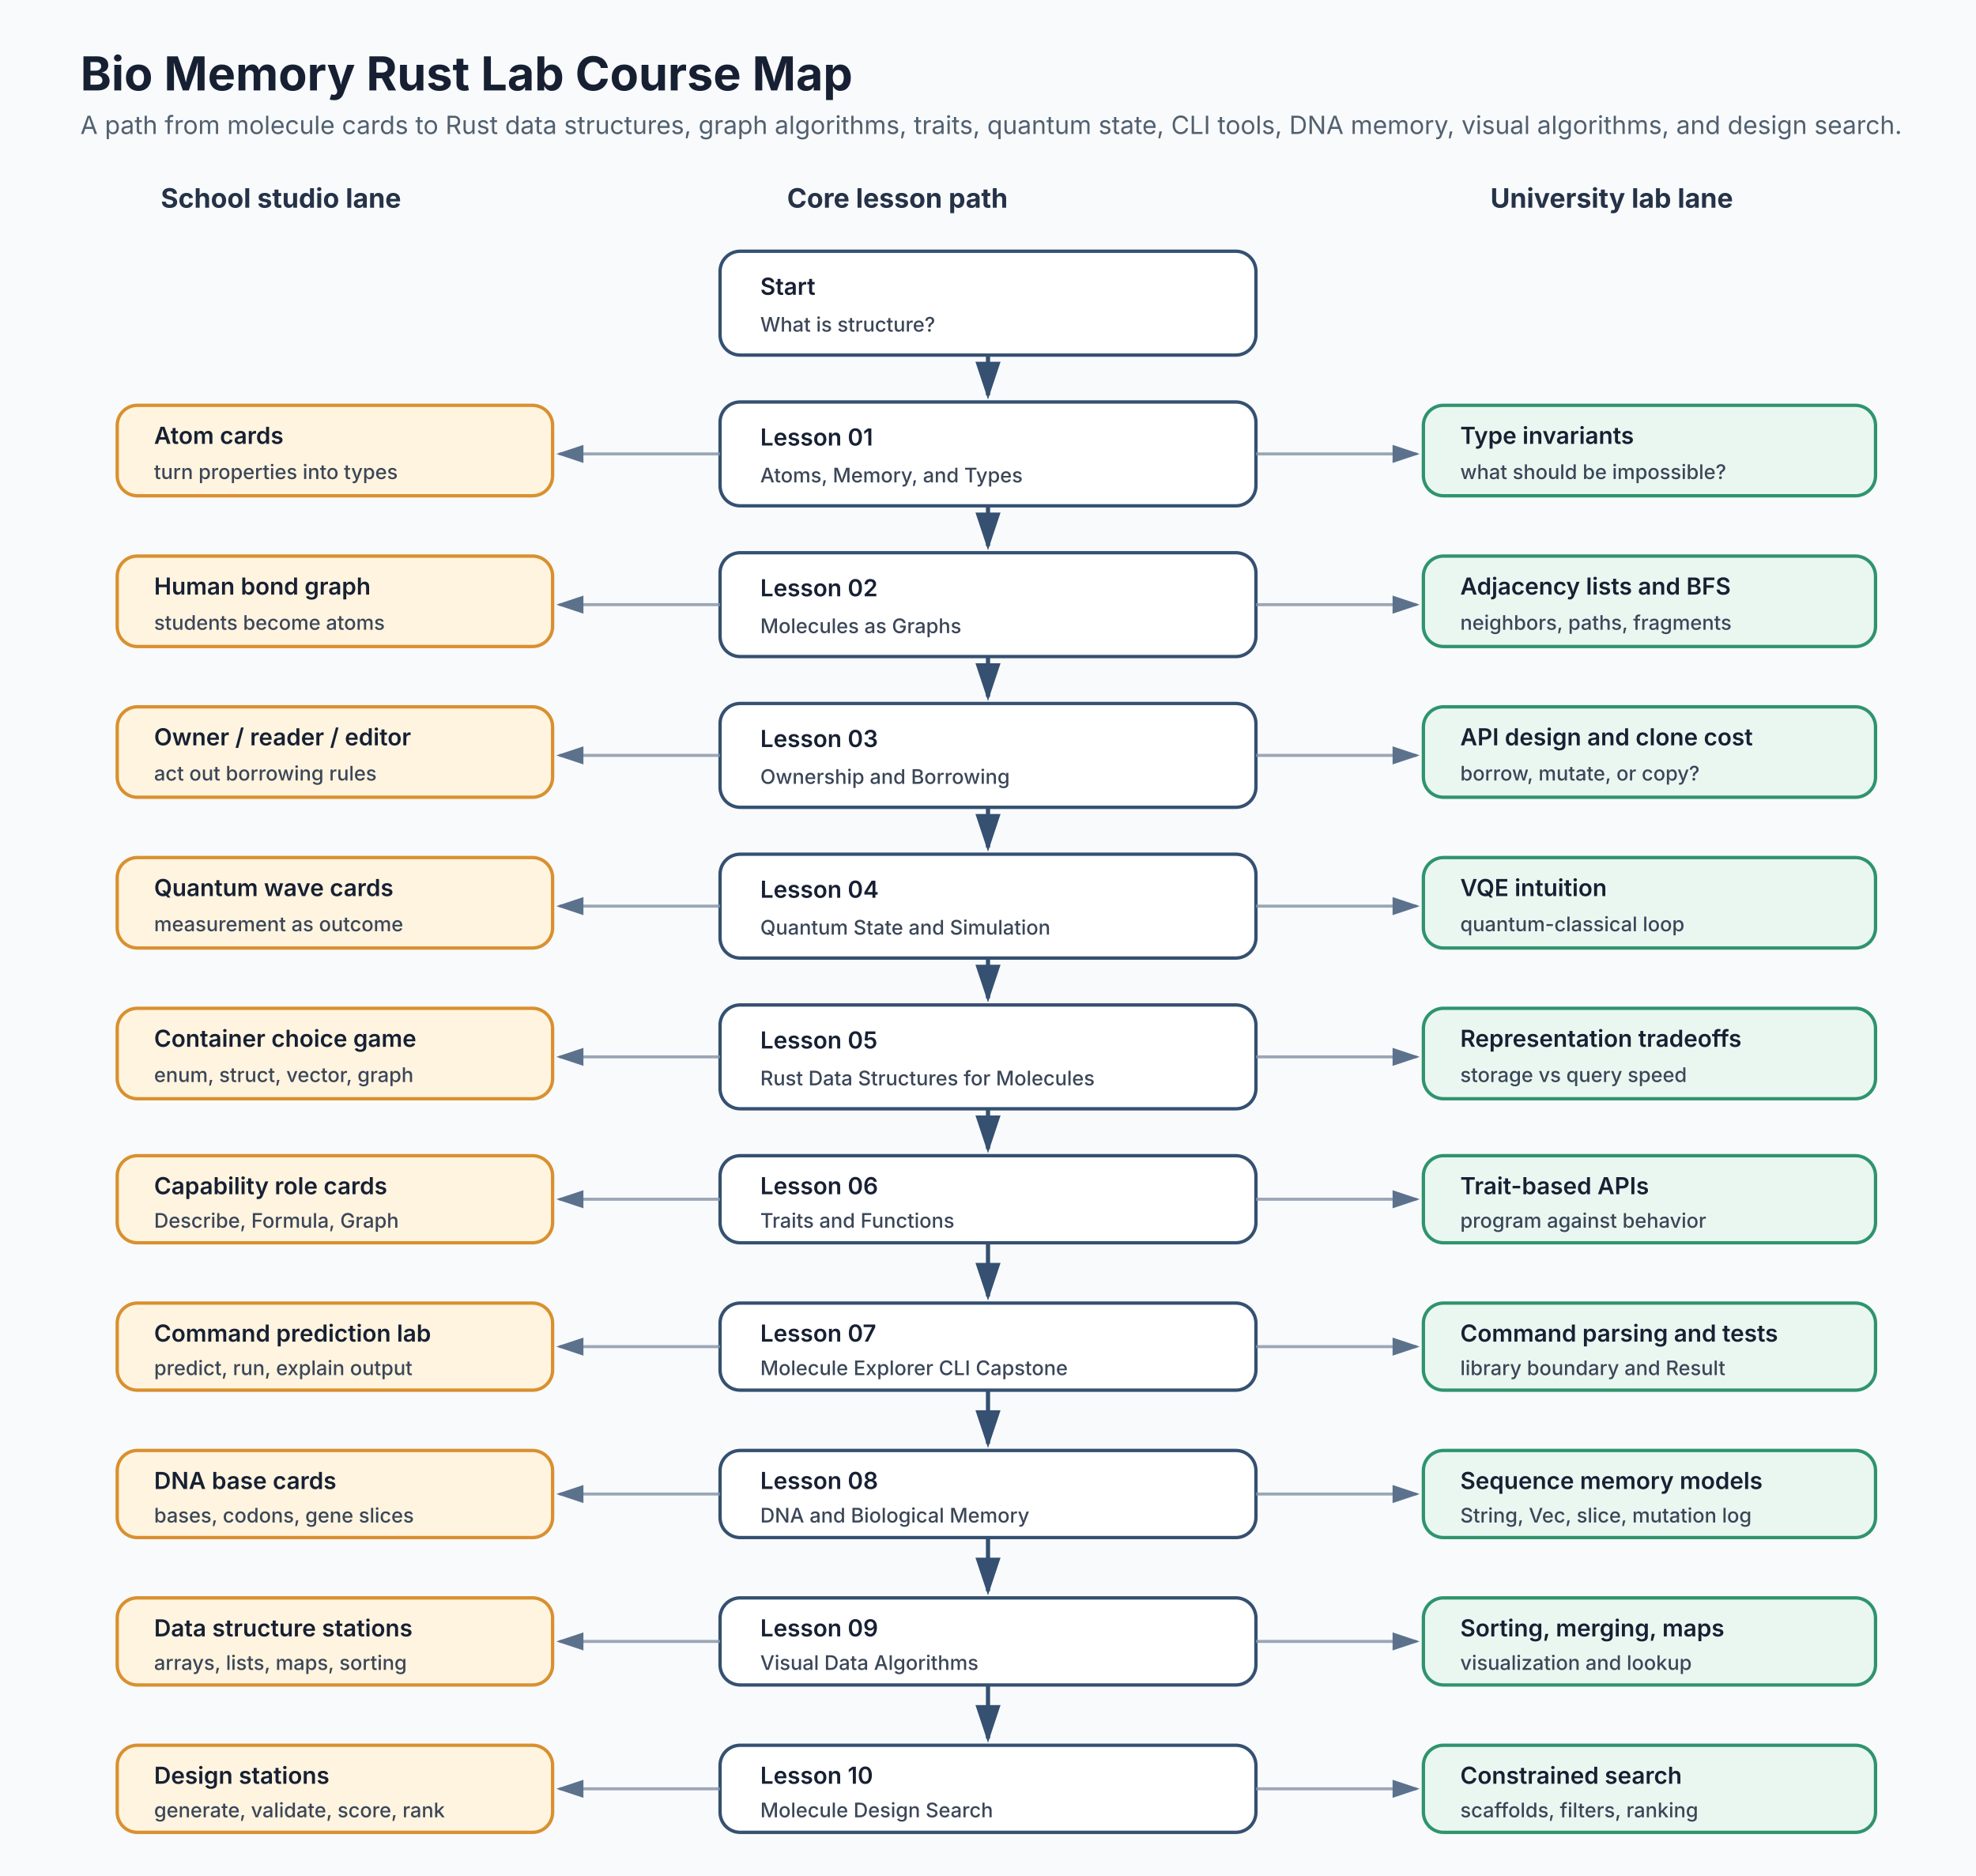
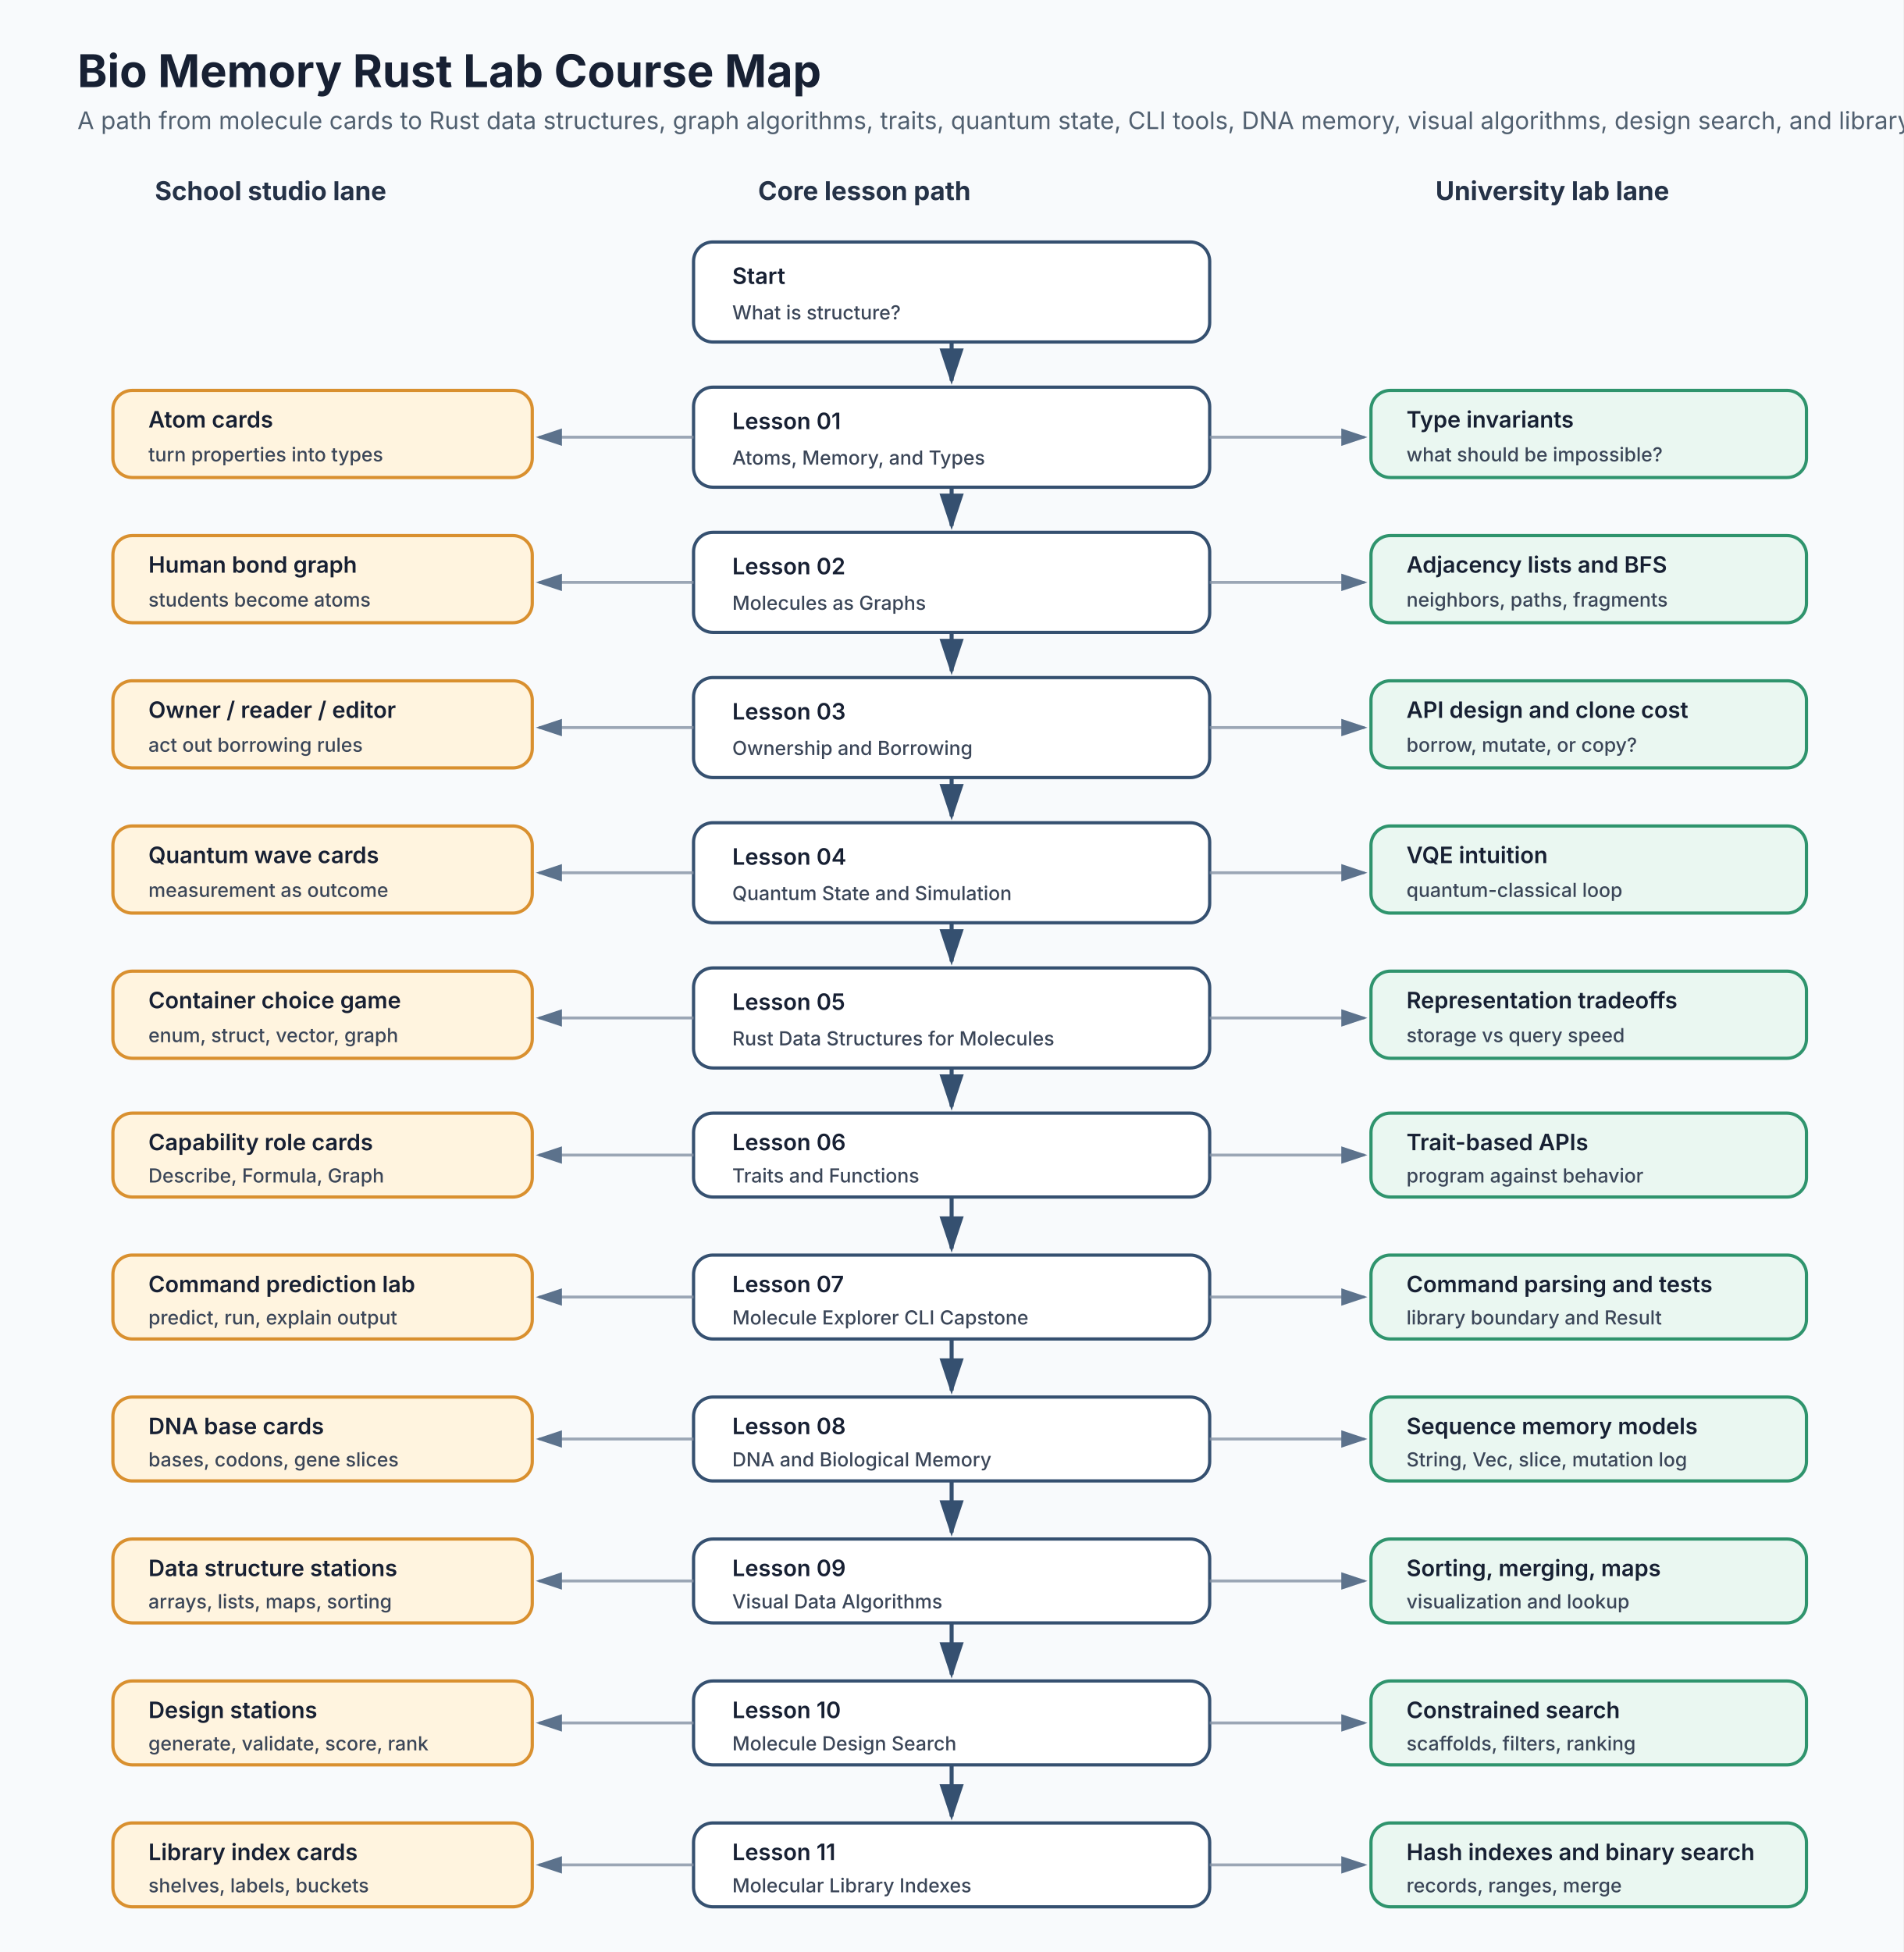
- <svg xmlns="http://www.w3.org/2000/svg" width="1180" height="1120" viewBox="0 0 1180 1120" role="img" aria-labelledby="title desc">
+ <svg xmlns="http://www.w3.org/2000/svg" width="1180" height="1210" viewBox="0 0 1180 1210" role="img" aria-labelledby="title desc">
  <defs>
    <marker id="arrow" markerWidth="10" markerHeight="10" refX="8" refY="3" orient="auto" markerUnits="strokeWidth">
      <path d="M0,0 L0,6 L9,3 z" fill="#355070" />
    </marker>
    <style>
      .bg { fill: #f8fafc; }
      .title { font: 700 28px system-ui, -apple-system, Segoe UI, sans-serif; fill: #172033; }
      .subtitle { font: 400 15px system-ui, -apple-system, Segoe UI, sans-serif; fill: #516070; }
      .lane { font: 700 16px system-ui, -apple-system, Segoe UI, sans-serif; fill: #253247; }
      .box { stroke-width: 2; rx: 12; ry: 12; }
      .lesson { fill: #ffffff; stroke: #355070; }
      .school { fill: #fff4df; stroke: #d9902f; }
      .university { fill: #eaf7f1; stroke: #2f946d; }
      .text { font: 600 14px system-ui, -apple-system, Segoe UI, sans-serif; fill: #172033; }
      .small { font: 500 12px system-ui, -apple-system, Segoe UI, sans-serif; fill: #3b4658; }
      .arrow { stroke: #355070; stroke-width: 2.5; fill: none; marker-end: url(#arrow); }
      .soft-arrow { stroke: #8391a4; stroke-width: 1.8; fill: none; marker-end: url(#arrow); opacity: 0.8; }
    </style>
  </defs>
-   <rect class="bg" width="1180" height="1120" />
+   <rect class="bg" width="1180" height="1210" />
  <text class="title" x="48" y="54">Bio Memory Rust Lab Course Map</text>
-   <text class="subtitle" x="48" y="80">A path from molecule cards to Rust data structures, graph algorithms, traits, quantum state, CLI tools, DNA memory, visual algorithms, and design search.</text>
+   <text class="subtitle" x="48" y="80">A path from molecule cards to Rust data structures, graph algorithms, traits, quantum state, CLI tools, DNA memory, visual algorithms, design search, and library indexes.</text>
  <text class="lane" x="96" y="124">School studio lane</text>
  <text class="lane" x="470" y="124">Core lesson path</text>
  <text class="lane" x="890" y="124">University lab lane</text>
  <rect class="box lesson" x="430" y="150" width="320" height="62" />
  <text class="text" x="454" y="176">Start</text>
  <text class="small" x="454" y="198">What is structure?</text>
  <rect class="box lesson" x="430" y="240" width="320" height="62" />
  <text class="text" x="454" y="266">Lesson 01</text>
  <text class="small" x="454" y="288">Atoms, Memory, and Types</text>
  <rect class="box lesson" x="430" y="330" width="320" height="62" />
  <text class="text" x="454" y="356">Lesson 02</text>
  <text class="small" x="454" y="378">Molecules as Graphs</text>
  <rect class="box lesson" x="430" y="420" width="320" height="62" />
  <text class="text" x="454" y="446">Lesson 03</text>
  <text class="small" x="454" y="468">Ownership and Borrowing</text>
  <rect class="box lesson" x="430" y="510" width="320" height="62" />
  <text class="text" x="454" y="536">Lesson 04</text>
  <text class="small" x="454" y="558">Quantum State and Simulation</text>
  <rect class="box lesson" x="430" y="600" width="320" height="62" />
  <text class="text" x="454" y="626">Lesson 05</text>
  <text class="small" x="454" y="648">Rust Data Structures for Molecules</text>
  <rect class="box lesson" x="430" y="690" width="320" height="52" />
  <text class="text" x="454" y="713">Lesson 06</text>
  <text class="small" x="454" y="733">Traits and Functions</text>
  <rect class="box lesson" x="430" y="778" width="320" height="52" />
  <text class="text" x="454" y="801">Lesson 07</text>
  <text class="small" x="454" y="821">Molecule Explorer CLI Capstone</text>
  <rect class="box lesson" x="430" y="866" width="320" height="52" />
  <text class="text" x="454" y="889">Lesson 08</text>
  <text class="small" x="454" y="909">DNA and Biological Memory</text>
  <rect class="box lesson" x="430" y="954" width="320" height="52" />
  <text class="text" x="454" y="977">Lesson 09</text>
  <text class="small" x="454" y="997">Visual Data Algorithms</text>
  <rect class="box lesson" x="430" y="1042" width="320" height="52" />
  <text class="text" x="454" y="1065">Lesson 10</text>
  <text class="small" x="454" y="1085">Molecule Design Search</text>
+   <rect class="box lesson" x="430" y="1130" width="320" height="52" />
+   <text class="text" x="454" y="1153">Lesson 11</text>
+   <text class="small" x="454" y="1173">Molecular Library Indexes</text>
  <path class="arrow" d="M590 212 L590 236" />
  <path class="arrow" d="M590 302 L590 326" />
  <path class="arrow" d="M590 392 L590 416" />
  <path class="arrow" d="M590 482 L590 506" />
  <path class="arrow" d="M590 572 L590 596" />
  <path class="arrow" d="M590 662 L590 686" />
  <path class="arrow" d="M590 742 L590 774" />
  <path class="arrow" d="M590 830 L590 862" />
  <path class="arrow" d="M590 918 L590 950" />
  <path class="arrow" d="M590 1006 L590 1038" />
+   <path class="arrow" d="M590 1094 L590 1126" />
  <rect class="box school" x="70" y="242" width="260" height="54" />
  <text class="text" x="92" y="265">Atom cards</text>
  <text class="small" x="92" y="286">turn properties into types</text>
  <rect class="box school" x="70" y="332" width="260" height="54" />
  <text class="text" x="92" y="355">Human bond graph</text>
  <text class="small" x="92" y="376">students become atoms</text>
  <rect class="box school" x="70" y="422" width="260" height="54" />
  <text class="text" x="92" y="445">Owner / reader / editor</text>
  <text class="small" x="92" y="466">act out borrowing rules</text>
  <rect class="box school" x="70" y="512" width="260" height="54" />
  <text class="text" x="92" y="535">Quantum wave cards</text>
  <text class="small" x="92" y="556">measurement as outcome</text>
  <rect class="box school" x="70" y="602" width="260" height="54" />
  <text class="text" x="92" y="625">Container choice game</text>
  <text class="small" x="92" y="646">enum, struct, vector, graph</text>
  <rect class="box school" x="70" y="690" width="260" height="52" />
  <text class="text" x="92" y="713">Capability role cards</text>
  <text class="small" x="92" y="733">Describe, Formula, Graph</text>
  <rect class="box school" x="70" y="778" width="260" height="52" />
  <text class="text" x="92" y="801">Command prediction lab</text>
  <text class="small" x="92" y="821">predict, run, explain output</text>
  <rect class="box school" x="70" y="866" width="260" height="52" />
  <text class="text" x="92" y="889">DNA base cards</text>
  <text class="small" x="92" y="909">bases, codons, gene slices</text>
  <rect class="box school" x="70" y="954" width="260" height="52" />
  <text class="text" x="92" y="977">Data structure stations</text>
  <text class="small" x="92" y="997">arrays, lists, maps, sorting</text>
  <rect class="box school" x="70" y="1042" width="260" height="52" />
  <text class="text" x="92" y="1065">Design stations</text>
  <text class="small" x="92" y="1085">generate, validate, score, rank</text>
+   <rect class="box school" x="70" y="1130" width="260" height="52" />
+   <text class="text" x="92" y="1153">Library index cards</text>
+   <text class="small" x="92" y="1173">shelves, labels, buckets</text>
  <path class="soft-arrow" d="M430 271 L334 271" />
  <path class="soft-arrow" d="M430 361 L334 361" />
  <path class="soft-arrow" d="M430 451 L334 451" />
  <path class="soft-arrow" d="M430 541 L334 541" />
  <path class="soft-arrow" d="M430 631 L334 631" />
  <path class="soft-arrow" d="M430 716 L334 716" />
  <path class="soft-arrow" d="M430 804 L334 804" />
  <path class="soft-arrow" d="M430 892 L334 892" />
  <path class="soft-arrow" d="M430 980 L334 980" />
  <path class="soft-arrow" d="M430 1068 L334 1068" />
+   <path class="soft-arrow" d="M430 1156 L334 1156" />
  <rect class="box university" x="850" y="242" width="270" height="54" />
  <text class="text" x="872" y="265">Type invariants</text>
  <text class="small" x="872" y="286">what should be impossible?</text>
  <rect class="box university" x="850" y="332" width="270" height="54" />
  <text class="text" x="872" y="355">Adjacency lists and BFS</text>
  <text class="small" x="872" y="376">neighbors, paths, fragments</text>
  <rect class="box university" x="850" y="422" width="270" height="54" />
  <text class="text" x="872" y="445">API design and clone cost</text>
  <text class="small" x="872" y="466">borrow, mutate, or copy?</text>
  <rect class="box university" x="850" y="512" width="270" height="54" />
  <text class="text" x="872" y="535">VQE intuition</text>
  <text class="small" x="872" y="556">quantum-classical loop</text>
  <rect class="box university" x="850" y="602" width="270" height="54" />
  <text class="text" x="872" y="625">Representation tradeoffs</text>
  <text class="small" x="872" y="646">storage vs query speed</text>
  <rect class="box university" x="850" y="690" width="270" height="52" />
  <text class="text" x="872" y="713">Trait-based APIs</text>
  <text class="small" x="872" y="733">program against behavior</text>
  <rect class="box university" x="850" y="778" width="270" height="52" />
  <text class="text" x="872" y="801">Command parsing and tests</text>
  <text class="small" x="872" y="821">library boundary and Result</text>
  <rect class="box university" x="850" y="866" width="270" height="52" />
  <text class="text" x="872" y="889">Sequence memory models</text>
  <text class="small" x="872" y="909">String, Vec, slice, mutation log</text>
  <rect class="box university" x="850" y="954" width="270" height="52" />
  <text class="text" x="872" y="977">Sorting, merging, maps</text>
  <text class="small" x="872" y="997">visualization and lookup</text>
  <rect class="box university" x="850" y="1042" width="270" height="52" />
  <text class="text" x="872" y="1065">Constrained search</text>
  <text class="small" x="872" y="1085">scaffolds, filters, ranking</text>
+   <rect class="box university" x="850" y="1130" width="270" height="52" />
+   <text class="text" x="872" y="1153">Hash indexes and binary search</text>
+   <text class="small" x="872" y="1173">records, ranges, merge</text>
  <path class="soft-arrow" d="M750 271 L846 271" />
  <path class="soft-arrow" d="M750 361 L846 361" />
  <path class="soft-arrow" d="M750 451 L846 451" />
  <path class="soft-arrow" d="M750 541 L846 541" />
  <path class="soft-arrow" d="M750 631 L846 631" />
  <path class="soft-arrow" d="M750 716 L846 716" />
  <path class="soft-arrow" d="M750 804 L846 804" />
  <path class="soft-arrow" d="M750 892 L846 892" />
  <path class="soft-arrow" d="M750 980 L846 980" />
  <path class="soft-arrow" d="M750 1068 L846 1068" />
+   <path class="soft-arrow" d="M750 1156 L846 1156" />
</svg>
